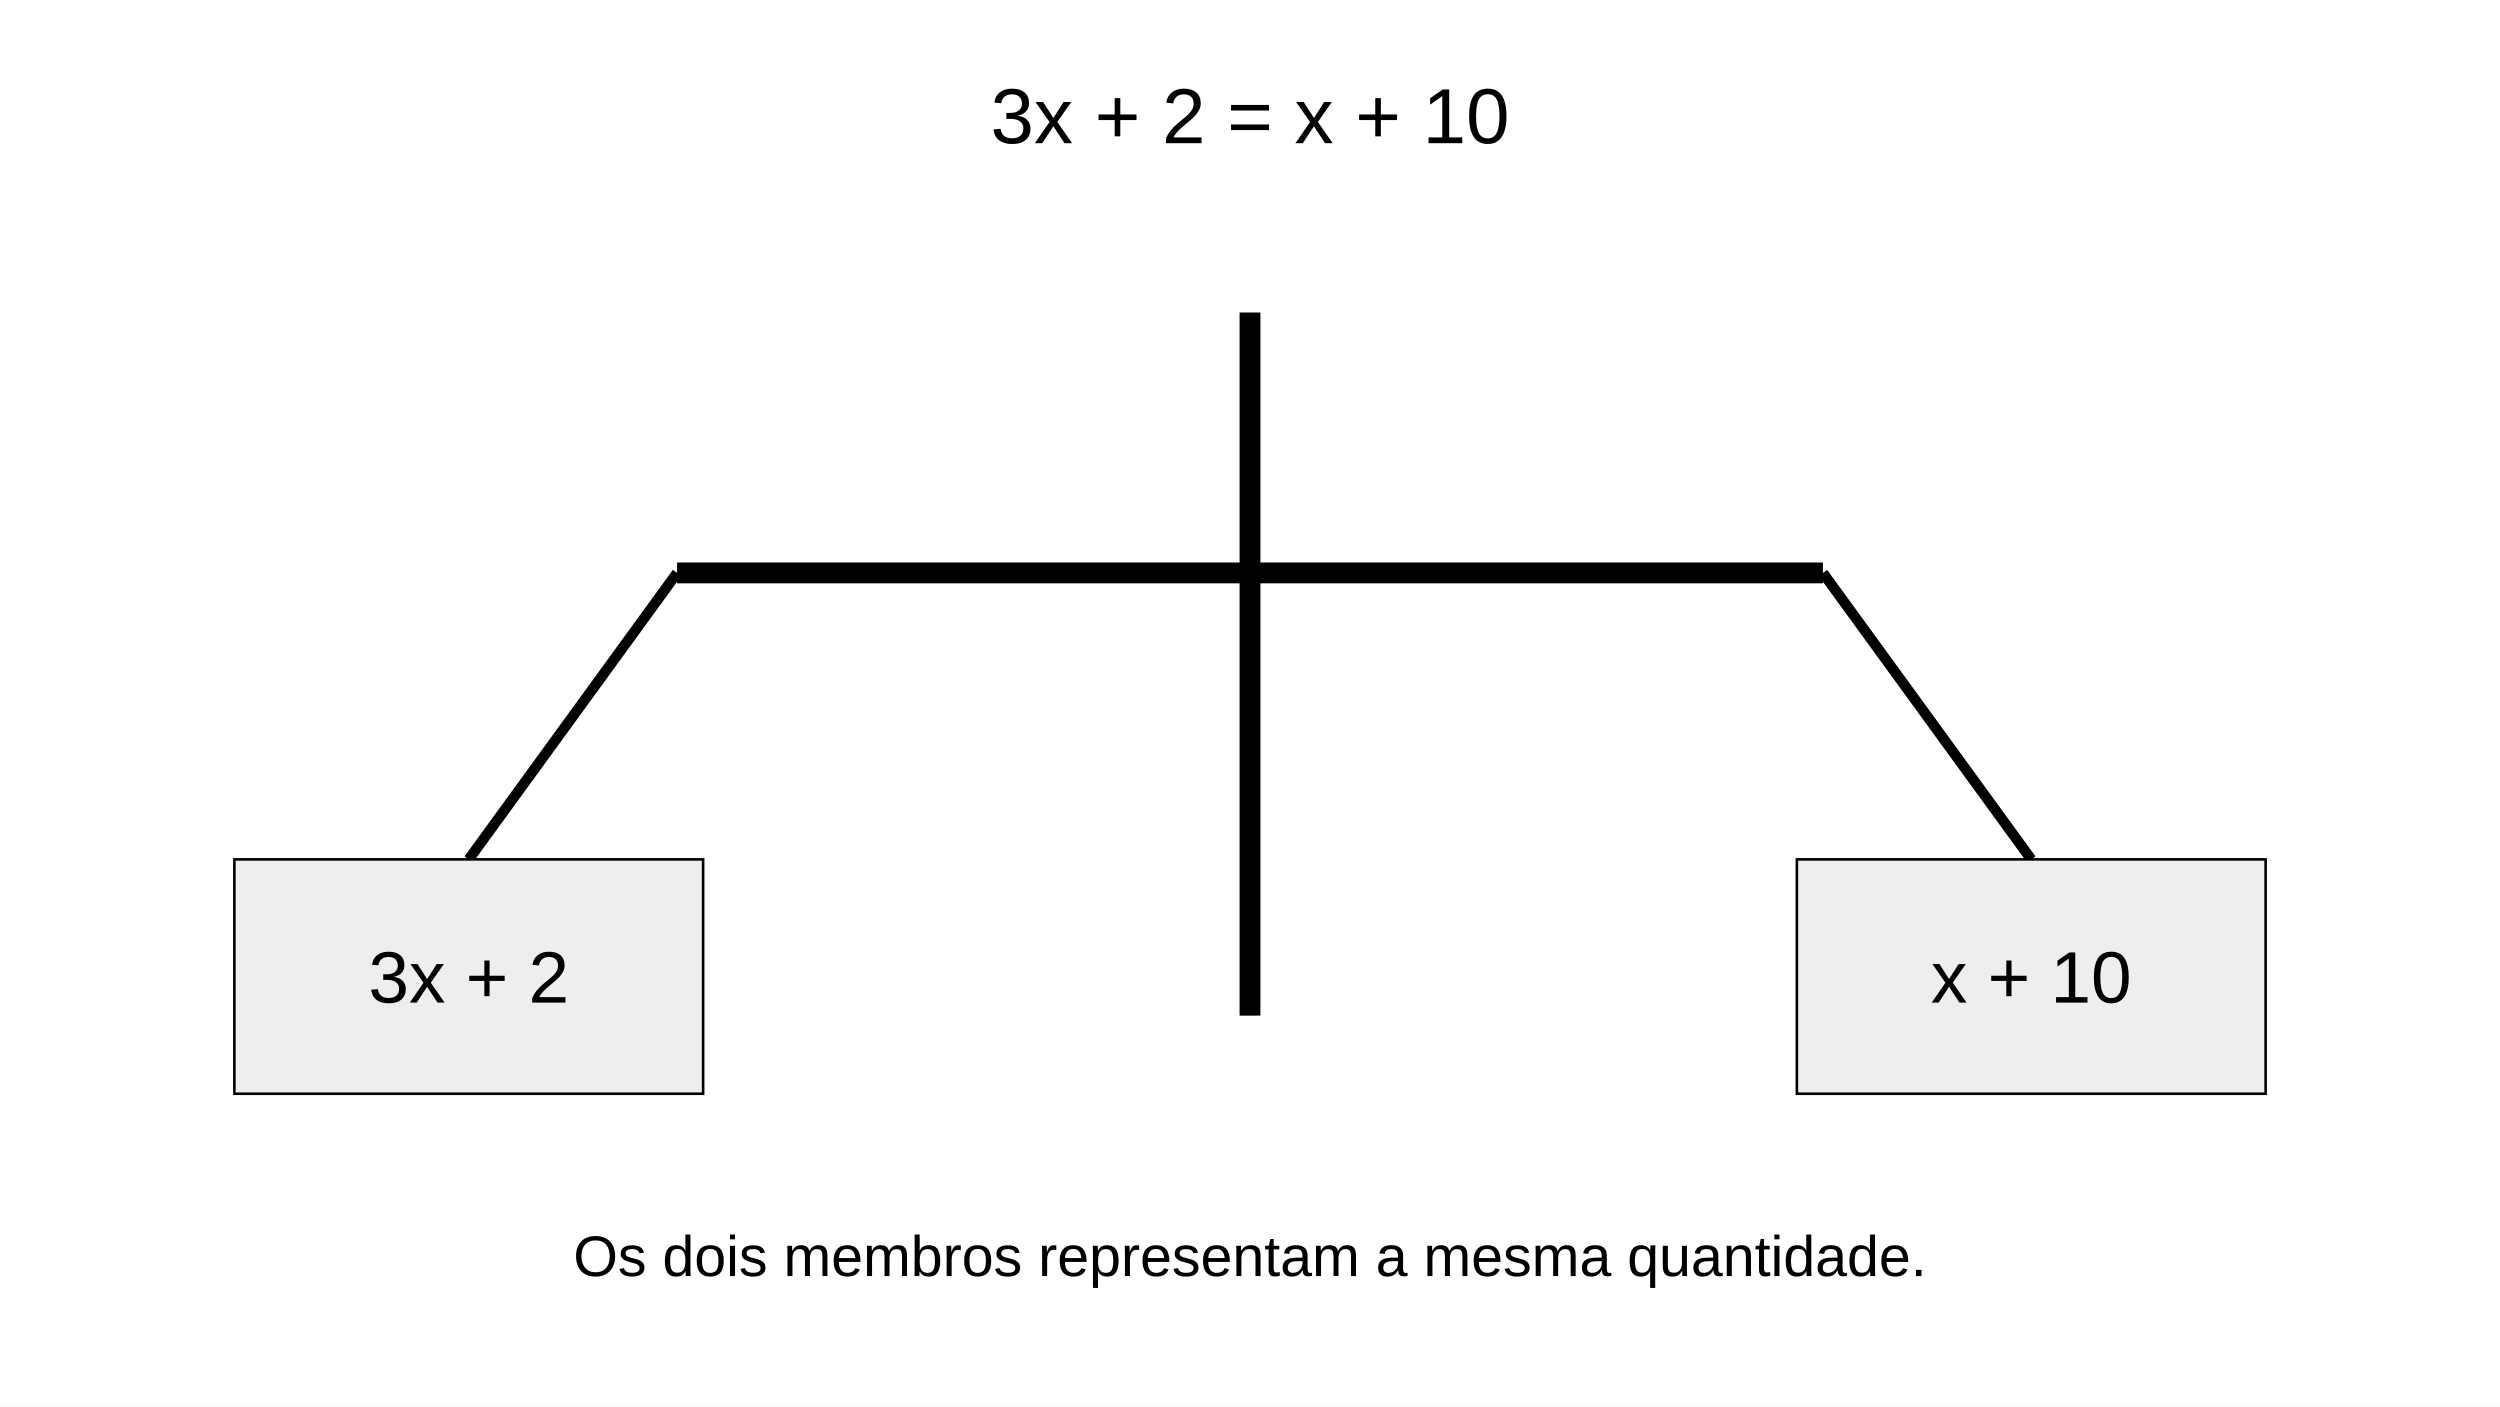
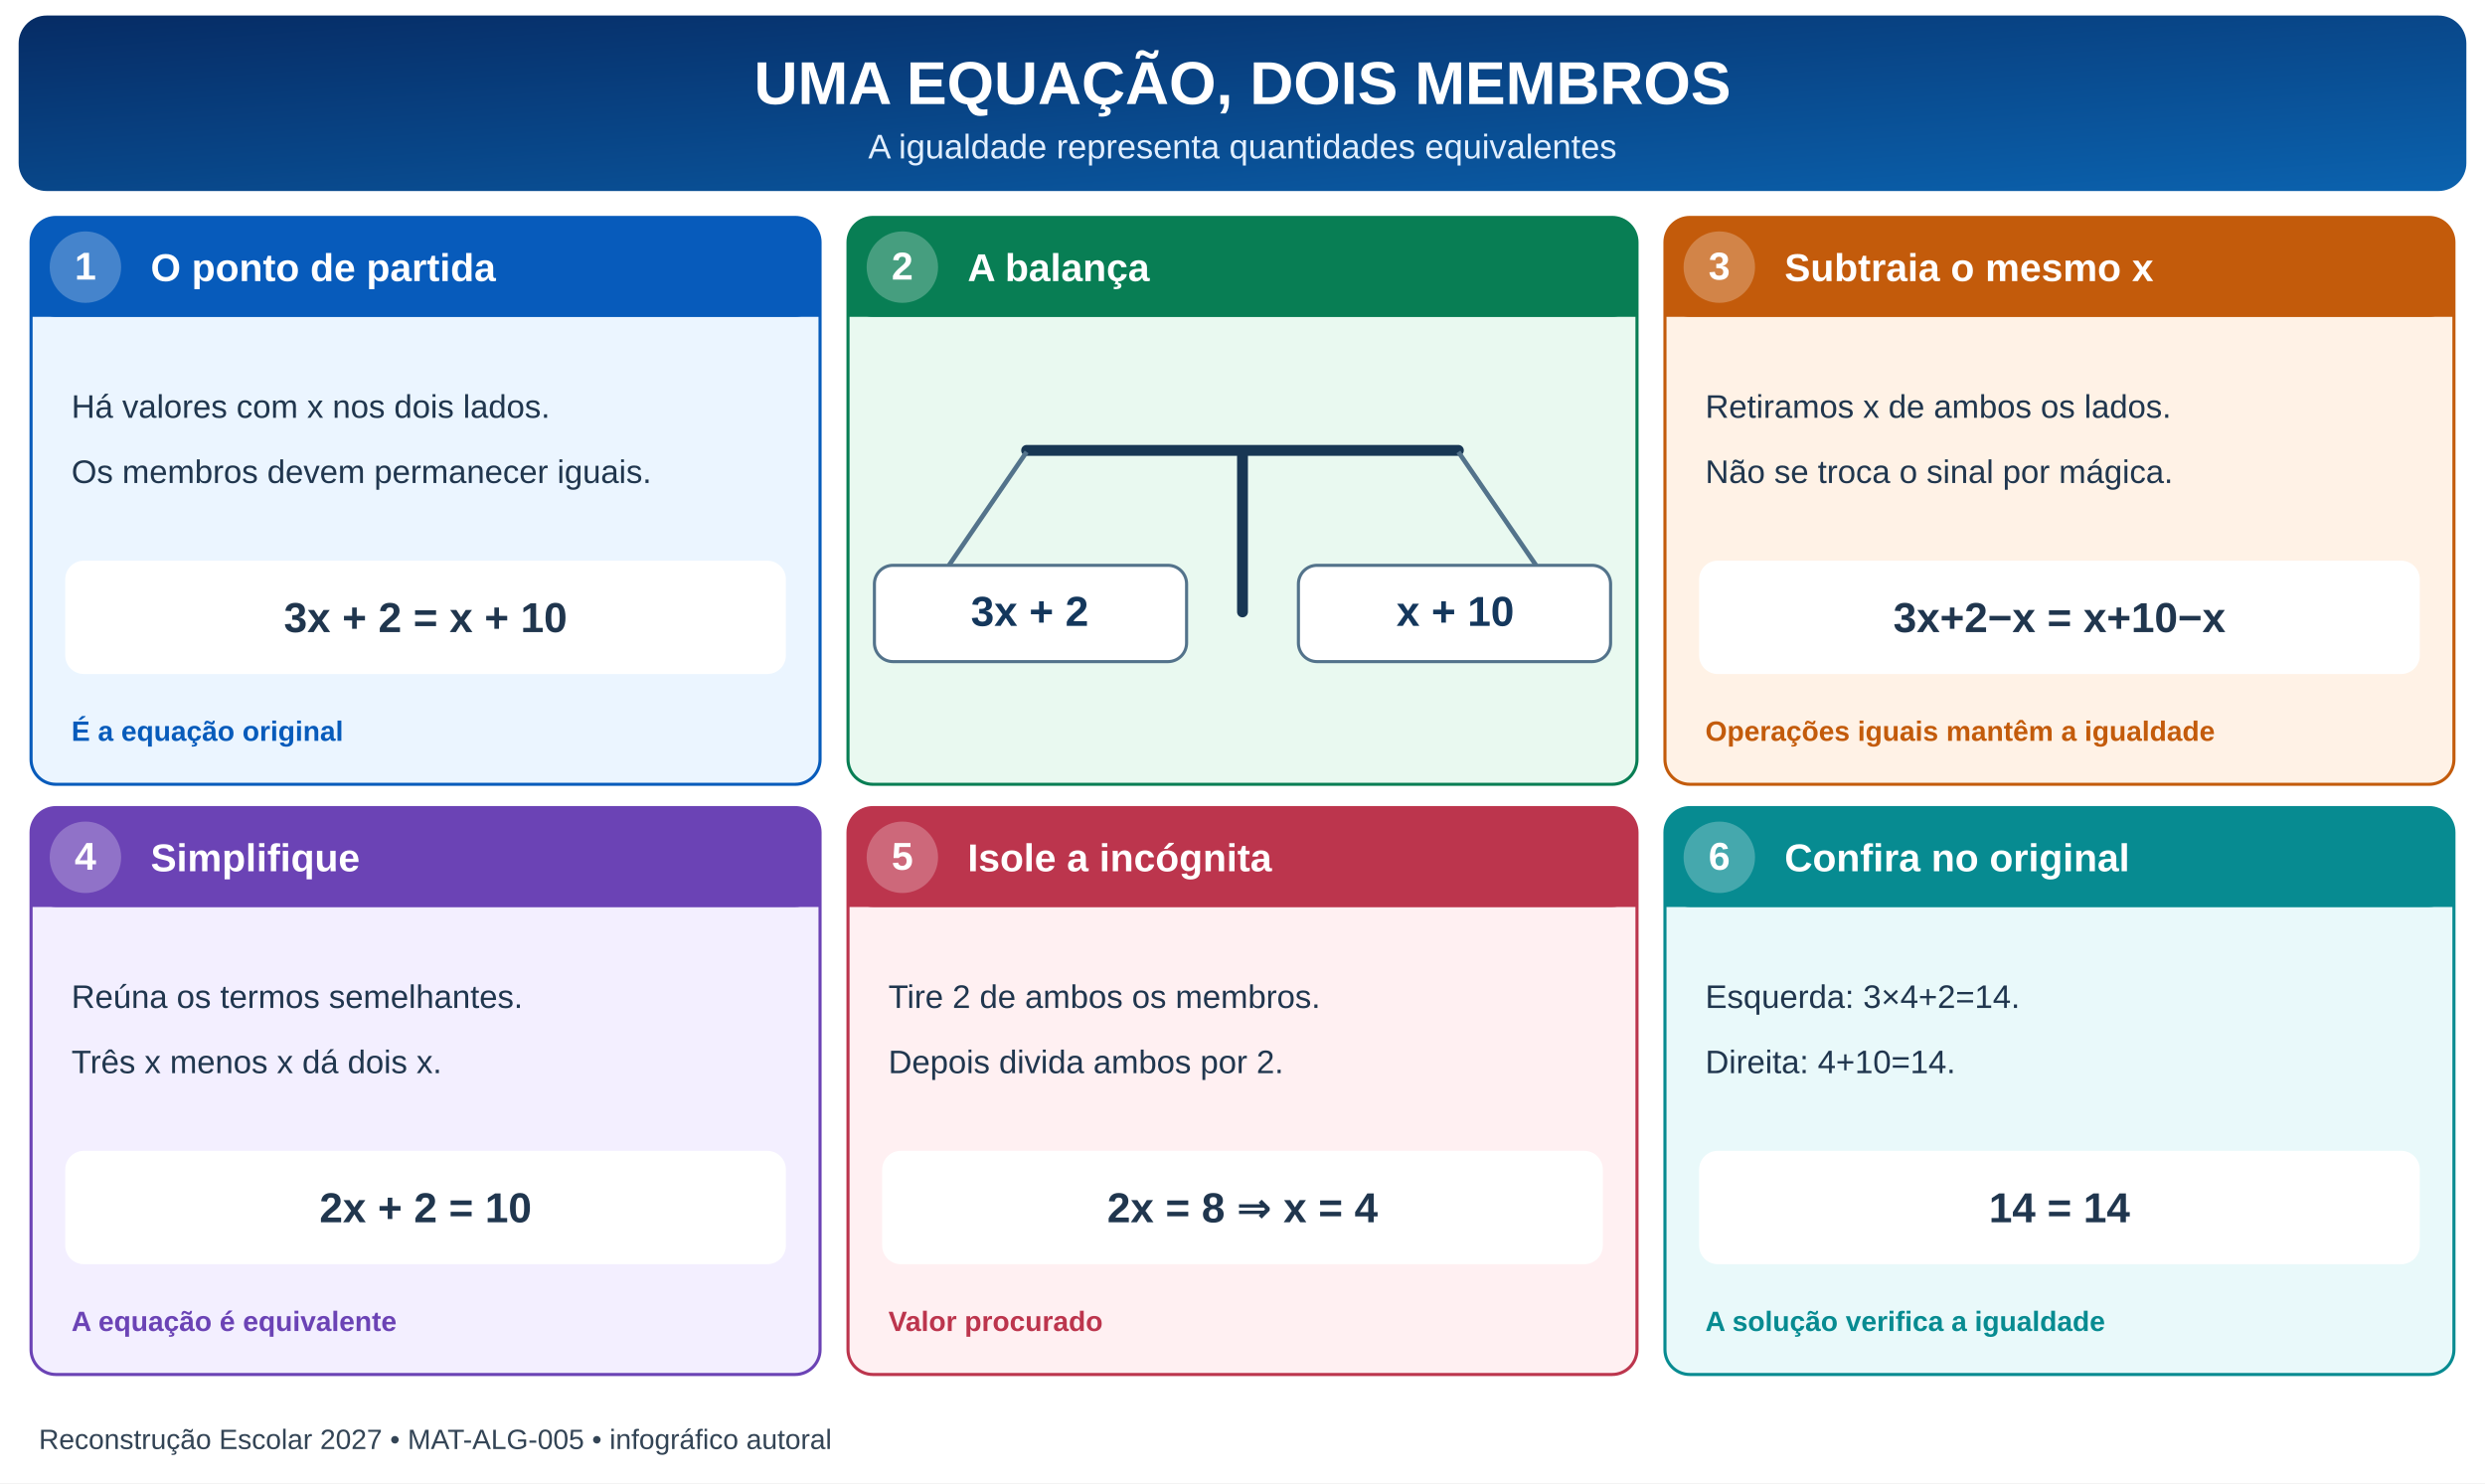
- <svg xmlns="http://www.w3.org/2000/svg" width="960" height="540" viewBox="0 0 960 540" role="img" aria-labelledby="t d">
-   <rect width="960" height="540" fill="white" />
-   <text x="480" y="55" text-anchor="middle" font-size="30" font-family="Arial">3x + 2 = x + 10</text>
-   <line x1="480" y1="120" x2="480" y2="390" stroke="black" stroke-width="8" />
-   <line x1="260" y1="220" x2="700" y2="220" stroke="black" stroke-width="8" />
-   <line x1="260" y1="220" x2="180" y2="330" stroke="black" stroke-width="4" />
-   <line x1="700" y1="220" x2="780" y2="330" stroke="black" stroke-width="4" />
-   <rect x="90" y="330" width="180" height="90" fill="#eee" stroke="black" />
-   <rect x="690" y="330" width="180" height="90" fill="#eee" stroke="black" />
-   <text x="180" y="385" text-anchor="middle" font-size="28" font-family="Arial">3x + 2</text>
-   <text x="780" y="385" text-anchor="middle" font-size="28" font-family="Arial">x + 10</text>
-   <text x="480" y="490" text-anchor="middle" font-size="22" font-family="Arial">Os dois membros representam a mesma quantidade.</text>
+ <svg xmlns="http://www.w3.org/2000/svg" role="img" aria-labelledby="title desc" viewBox="0 0 1600 955">
+   <defs>
+     <linearGradient id="header" x1="0" y1="0" x2="1" y2="1">
+       <stop offset="0" stop-color="#062c65" />
+       <stop offset="1" stop-color="#0b62ae" />
+     </linearGradient>
+   </defs>
+   <rect width="1600" height="955" fill="#fff" />
+   <rect x="12" y="10" width="1576" height="113" rx="18" fill="url(#header)" />
+   <text x="800" y="67" text-anchor="middle" font-family="Arial,DejaVu Sans,sans-serif" font-size="39" font-weight="700" fill="#fff">UMA EQUAÇÃO, DOIS MEMBROS</text>
+   <text x="800" y="102" text-anchor="middle" font-family="Arial,DejaVu Sans,sans-serif" font-size="22" font-weight="400" fill="#e2efff">A igualdade representa quantidades equivalentes</text>
+   <rect x="20" y="140" width="508" height="365" rx="16" fill="#ebf5ff" stroke="#075bbb" stroke-width="2" />
+   <rect x="20" y="140" width="508" height="64" rx="16" fill="#075bbb" />
+   <rect x="20" y="186" width="508" height="18" fill="#075bbb" />
+   <circle cx="55" cy="172" r="23" fill="#fff" opacity=".25" />
+   <text x="55" y="180" text-anchor="middle" font-family="Arial,DejaVu Sans,sans-serif" font-size="25" font-weight="700" fill="#fff">1</text>
+   <text x="97" y="181" text-anchor="start" font-family="Arial,DejaVu Sans,sans-serif" font-size="25" font-weight="700" fill="#fff">O ponto de partida</text>
+   <text x="46" y="269" text-anchor="start" font-family="Arial,DejaVu Sans,sans-serif" font-size="21" font-weight="400" fill="#20364e">Há valores com x nos dois lados.</text>
+   <text x="46" y="311" text-anchor="start" font-family="Arial,DejaVu Sans,sans-serif" font-size="21" font-weight="400" fill="#20364e">Os membros devem permanecer iguais.</text>
+   <rect x="42" y="361" width="464" height="73" rx="12" fill="#fff" />
+   <text x="274" y="407" text-anchor="middle" font-family="Arial,DejaVu Sans,sans-serif" font-size="27" font-weight="700" fill="#20364e">3x + 2 = x + 10</text>
+   <text x="46" y="477" text-anchor="start" font-family="Arial,DejaVu Sans,sans-serif" font-size="18" font-weight="700" fill="#075bbb">É a equação original</text>
+   <rect x="546" y="140" width="508" height="365" rx="16" fill="#e9f9f0" stroke="#087e54" stroke-width="2" />
+   <rect x="546" y="140" width="508" height="64" rx="16" fill="#087e54" />
+   <rect x="546" y="186" width="508" height="18" fill="#087e54" />
+   <circle cx="581" cy="172" r="23" fill="#fff" opacity=".25" />
+   <text x="581" y="180" text-anchor="middle" font-family="Arial,DejaVu Sans,sans-serif" font-size="25" font-weight="700" fill="#fff">2</text>
+   <text x="623" y="181" text-anchor="start" font-family="Arial,DejaVu Sans,sans-serif" font-size="25" font-weight="700" fill="#fff">A balança</text>
+   <path d="M800 291V394 M661 290H939" stroke="#183754" stroke-width="7" stroke-linecap="round" />
+   <path d="M661 291L611 364M939 291L989 364" stroke="#53738b" stroke-width="3" />
+   <rect x="563" y="364" width="201" height="62" rx="12" fill="#fff" stroke="#53738b" stroke-width="2" />
+   <rect x="836" y="364" width="201" height="62" rx="12" fill="#fff" stroke="#53738b" stroke-width="2" />
+   <text x="663" y="403" text-anchor="middle" font-family="Arial,DejaVu Sans,sans-serif" font-size="27" font-weight="700" fill="#14375c">3x + 2</text>
+   <text x="937" y="403" text-anchor="middle" font-family="Arial,DejaVu Sans,sans-serif" font-size="27" font-weight="700" fill="#14375c">x + 10</text>
+   <rect x="1072" y="140" width="508" height="365" rx="16" fill="#fff2e6" stroke="#c35b0b" stroke-width="2" />
+   <rect x="1072" y="140" width="508" height="64" rx="16" fill="#c35b0b" />
+   <rect x="1072" y="186" width="508" height="18" fill="#c35b0b" />
+   <circle cx="1107" cy="172" r="23" fill="#fff" opacity=".25" />
+   <text x="1107" y="180" text-anchor="middle" font-family="Arial,DejaVu Sans,sans-serif" font-size="25" font-weight="700" fill="#fff">3</text>
+   <text x="1149" y="181" text-anchor="start" font-family="Arial,DejaVu Sans,sans-serif" font-size="25" font-weight="700" fill="#fff">Subtraia o mesmo x</text>
+   <text x="1098" y="269" text-anchor="start" font-family="Arial,DejaVu Sans,sans-serif" font-size="21" font-weight="400" fill="#20364e">Retiramos x de ambos os lados.</text>
+   <text x="1098" y="311" text-anchor="start" font-family="Arial,DejaVu Sans,sans-serif" font-size="21" font-weight="400" fill="#20364e">Não se troca o sinal por mágica.</text>
+   <rect x="1094" y="361" width="464" height="73" rx="12" fill="#fff" />
+   <text x="1326" y="407" text-anchor="middle" font-family="Arial,DejaVu Sans,sans-serif" font-size="27" font-weight="700" fill="#20364e">3x+2−x = x+10−x</text>
+   <text x="1098" y="477" text-anchor="start" font-family="Arial,DejaVu Sans,sans-serif" font-size="18" font-weight="700" fill="#c35b0b">Operações iguais mantêm a igualdade</text>
+   <rect x="20" y="520" width="508" height="365" rx="16" fill="#f3efff" stroke="#6b43b5" stroke-width="2" />
+   <rect x="20" y="520" width="508" height="64" rx="16" fill="#6b43b5" />
+   <rect x="20" y="566" width="508" height="18" fill="#6b43b5" />
+   <circle cx="55" cy="552" r="23" fill="#fff" opacity=".25" />
+   <text x="55" y="560" text-anchor="middle" font-family="Arial,DejaVu Sans,sans-serif" font-size="25" font-weight="700" fill="#fff">4</text>
+   <text x="97" y="561" text-anchor="start" font-family="Arial,DejaVu Sans,sans-serif" font-size="25" font-weight="700" fill="#fff">Simplifique</text>
+   <text x="46" y="649" text-anchor="start" font-family="Arial,DejaVu Sans,sans-serif" font-size="21" font-weight="400" fill="#20364e">Reúna os termos semelhantes.</text>
+   <text x="46" y="691" text-anchor="start" font-family="Arial,DejaVu Sans,sans-serif" font-size="21" font-weight="400" fill="#20364e">Três x menos x dá dois x.</text>
+   <rect x="42" y="741" width="464" height="73" rx="12" fill="#fff" />
+   <text x="274" y="787" text-anchor="middle" font-family="Arial,DejaVu Sans,sans-serif" font-size="27" font-weight="700" fill="#20364e">2x + 2 = 10</text>
+   <text x="46" y="857" text-anchor="start" font-family="Arial,DejaVu Sans,sans-serif" font-size="18" font-weight="700" fill="#6b43b5">A equação é equivalente</text>
+   <rect x="546" y="520" width="508" height="365" rx="16" fill="#fff0f2" stroke="#bc354d" stroke-width="2" />
+   <rect x="546" y="520" width="508" height="64" rx="16" fill="#bc354d" />
+   <rect x="546" y="566" width="508" height="18" fill="#bc354d" />
+   <circle cx="581" cy="552" r="23" fill="#fff" opacity=".25" />
+   <text x="581" y="560" text-anchor="middle" font-family="Arial,DejaVu Sans,sans-serif" font-size="25" font-weight="700" fill="#fff">5</text>
+   <text x="623" y="561" text-anchor="start" font-family="Arial,DejaVu Sans,sans-serif" font-size="25" font-weight="700" fill="#fff">Isole a incógnita</text>
+   <text x="572" y="649" text-anchor="start" font-family="Arial,DejaVu Sans,sans-serif" font-size="21" font-weight="400" fill="#20364e">Tire 2 de ambos os membros.</text>
+   <text x="572" y="691" text-anchor="start" font-family="Arial,DejaVu Sans,sans-serif" font-size="21" font-weight="400" fill="#20364e">Depois divida ambos por 2.</text>
+   <rect x="568" y="741" width="464" height="73" rx="12" fill="#fff" />
+   <text x="800" y="787" text-anchor="middle" font-family="Arial,DejaVu Sans,sans-serif" font-size="27" font-weight="700" fill="#20364e">2x = 8  ⇒  x = 4</text>
+   <text x="572" y="857" text-anchor="start" font-family="Arial,DejaVu Sans,sans-serif" font-size="18" font-weight="700" fill="#bc354d">Valor procurado</text>
+   <rect x="1072" y="520" width="508" height="365" rx="16" fill="#e9f9fa" stroke="#078b91" stroke-width="2" />
+   <rect x="1072" y="520" width="508" height="64" rx="16" fill="#078b91" />
+   <rect x="1072" y="566" width="508" height="18" fill="#078b91" />
+   <circle cx="1107" cy="552" r="23" fill="#fff" opacity=".25" />
+   <text x="1107" y="560" text-anchor="middle" font-family="Arial,DejaVu Sans,sans-serif" font-size="25" font-weight="700" fill="#fff">6</text>
+   <text x="1149" y="561" text-anchor="start" font-family="Arial,DejaVu Sans,sans-serif" font-size="25" font-weight="700" fill="#fff">Confira no original</text>
+   <text x="1098" y="649" text-anchor="start" font-family="Arial,DejaVu Sans,sans-serif" font-size="21" font-weight="400" fill="#20364e">Esquerda: 3×4+2=14.</text>
+   <text x="1098" y="691" text-anchor="start" font-family="Arial,DejaVu Sans,sans-serif" font-size="21" font-weight="400" fill="#20364e">Direita: 4+10=14.</text>
+   <rect x="1094" y="741" width="464" height="73" rx="12" fill="#fff" />
+   <text x="1326" y="787" text-anchor="middle" font-family="Arial,DejaVu Sans,sans-serif" font-size="27" font-weight="700" fill="#20364e">14 = 14</text>
+   <text x="1098" y="857" text-anchor="start" font-family="Arial,DejaVu Sans,sans-serif" font-size="18" font-weight="700" fill="#078b91">A solução verifica a igualdade</text>
+   <text x="25" y="933" text-anchor="start" font-family="Arial,DejaVu Sans,sans-serif" font-size="18" font-weight="400" fill="#345">Reconstrução Escolar 2027 • MAT-ALG-005 • infográfico autoral</text>
</svg>
